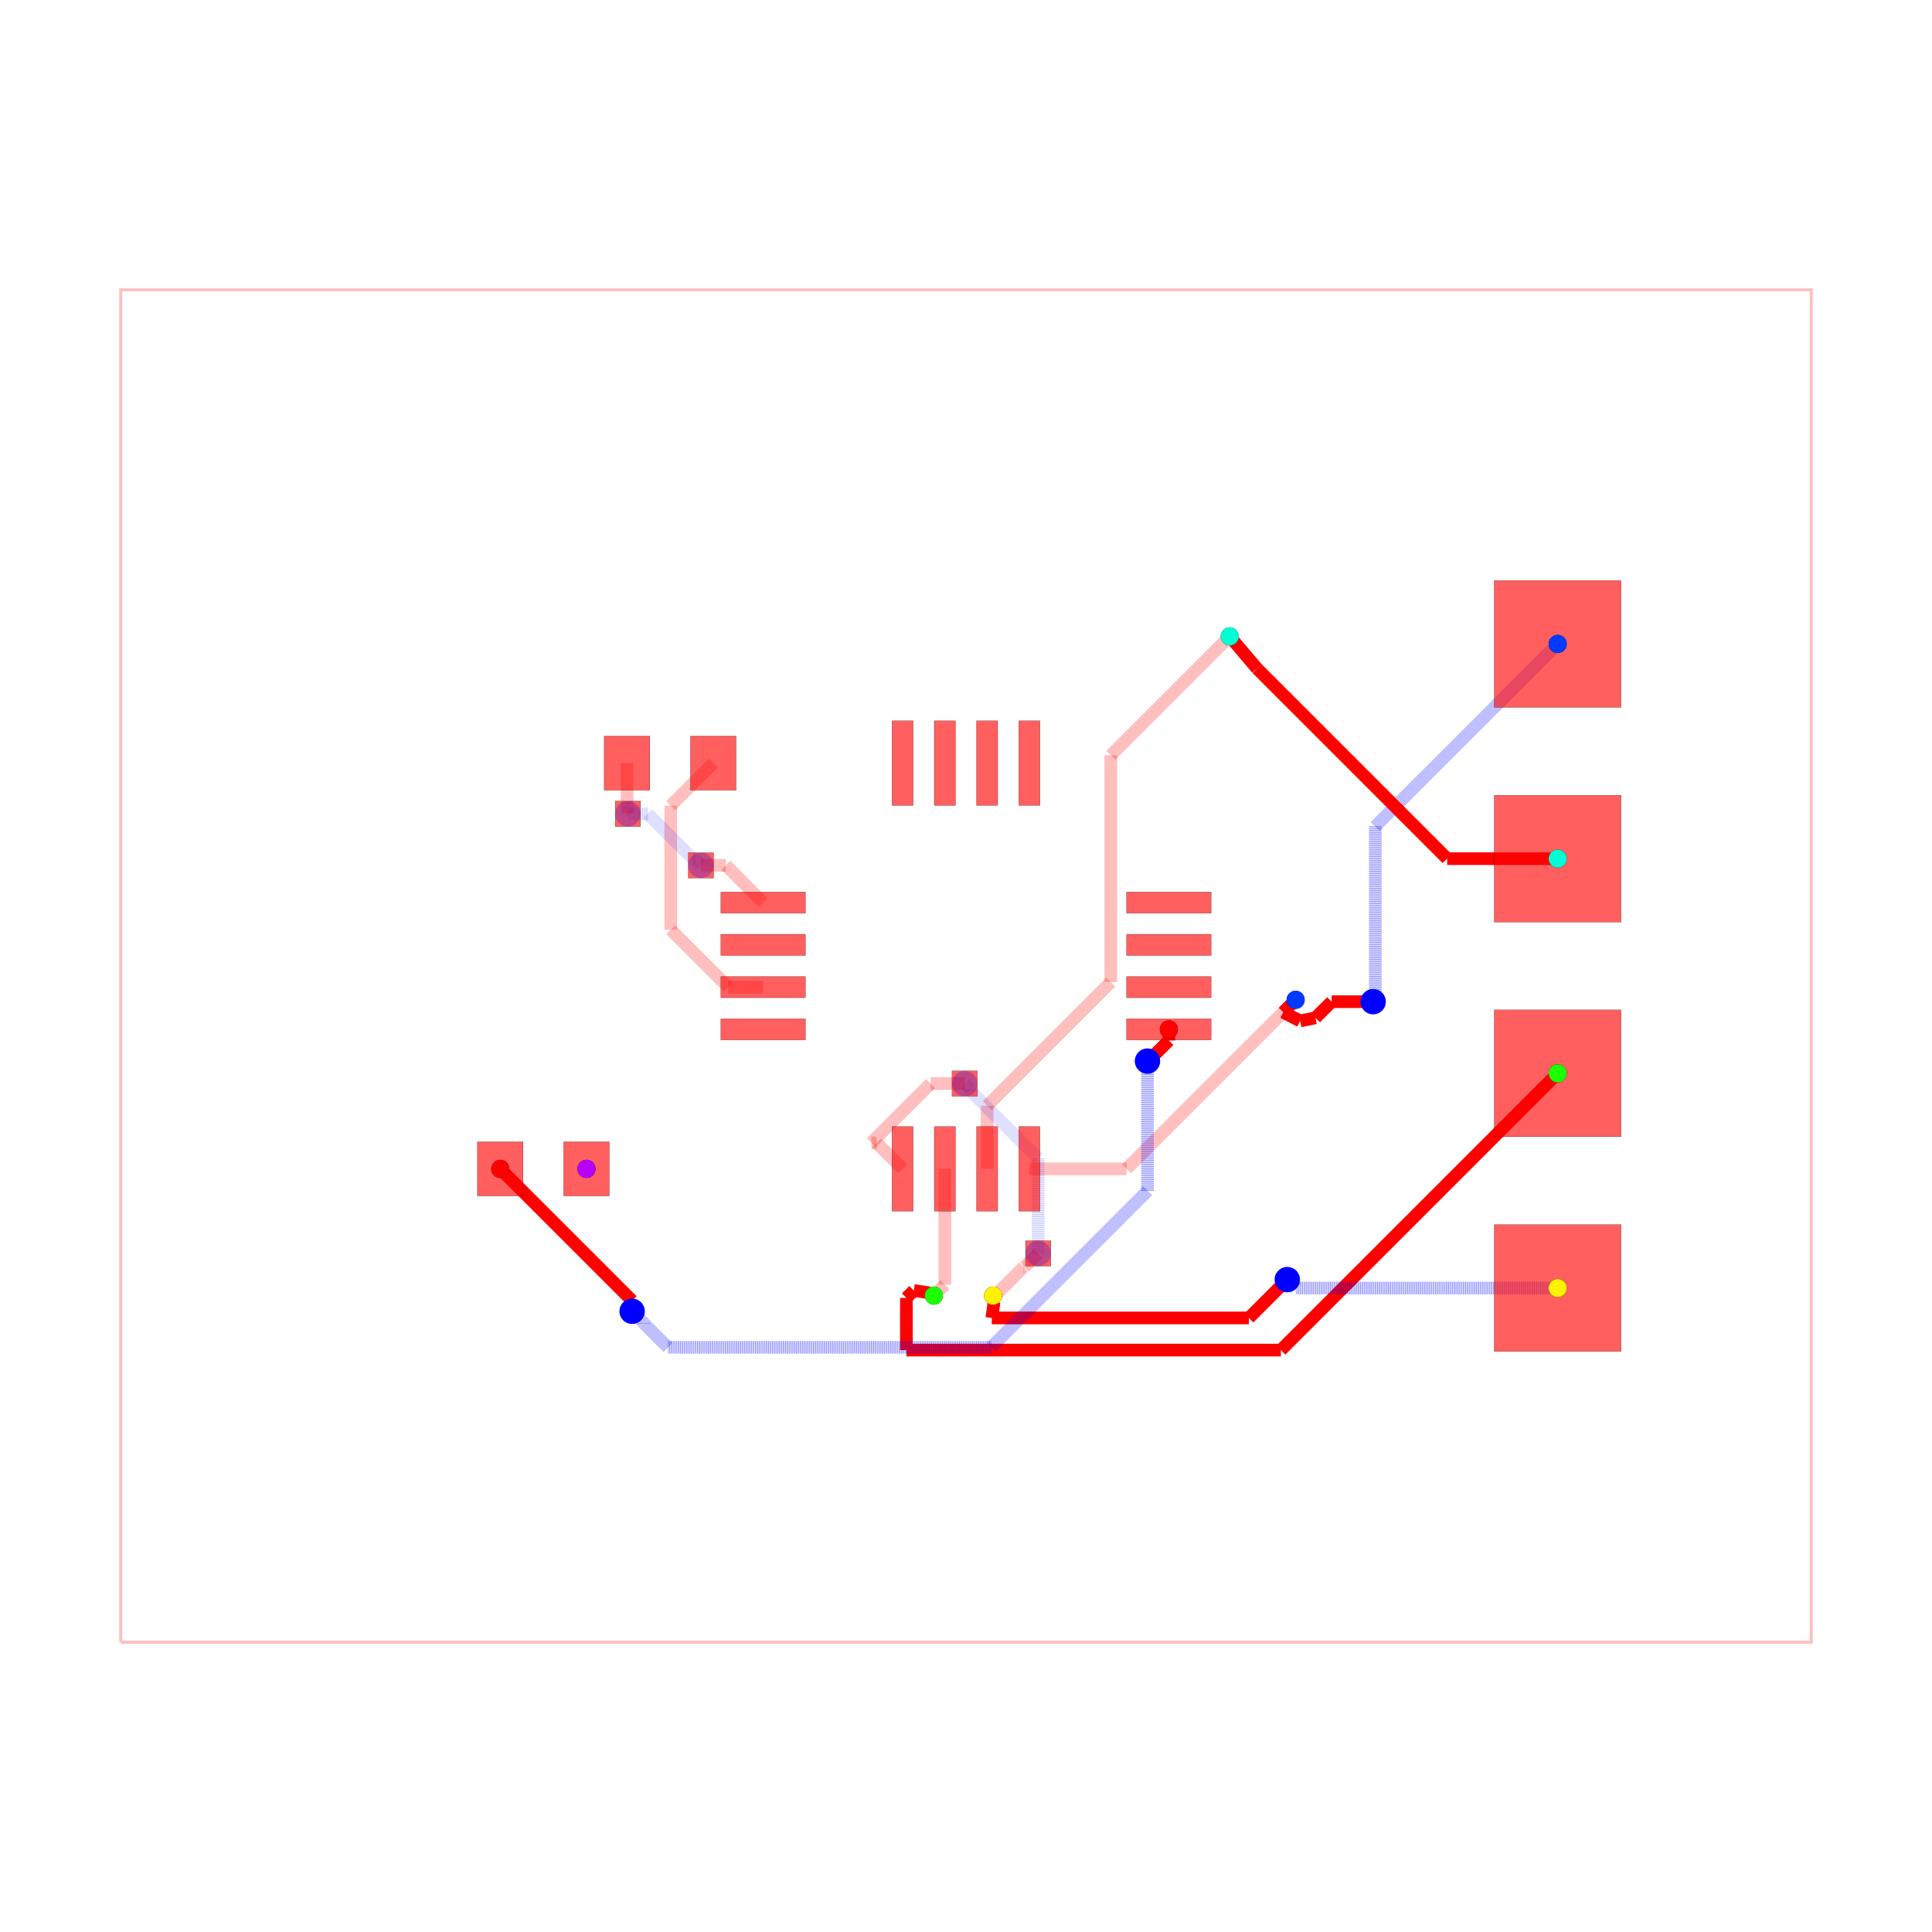
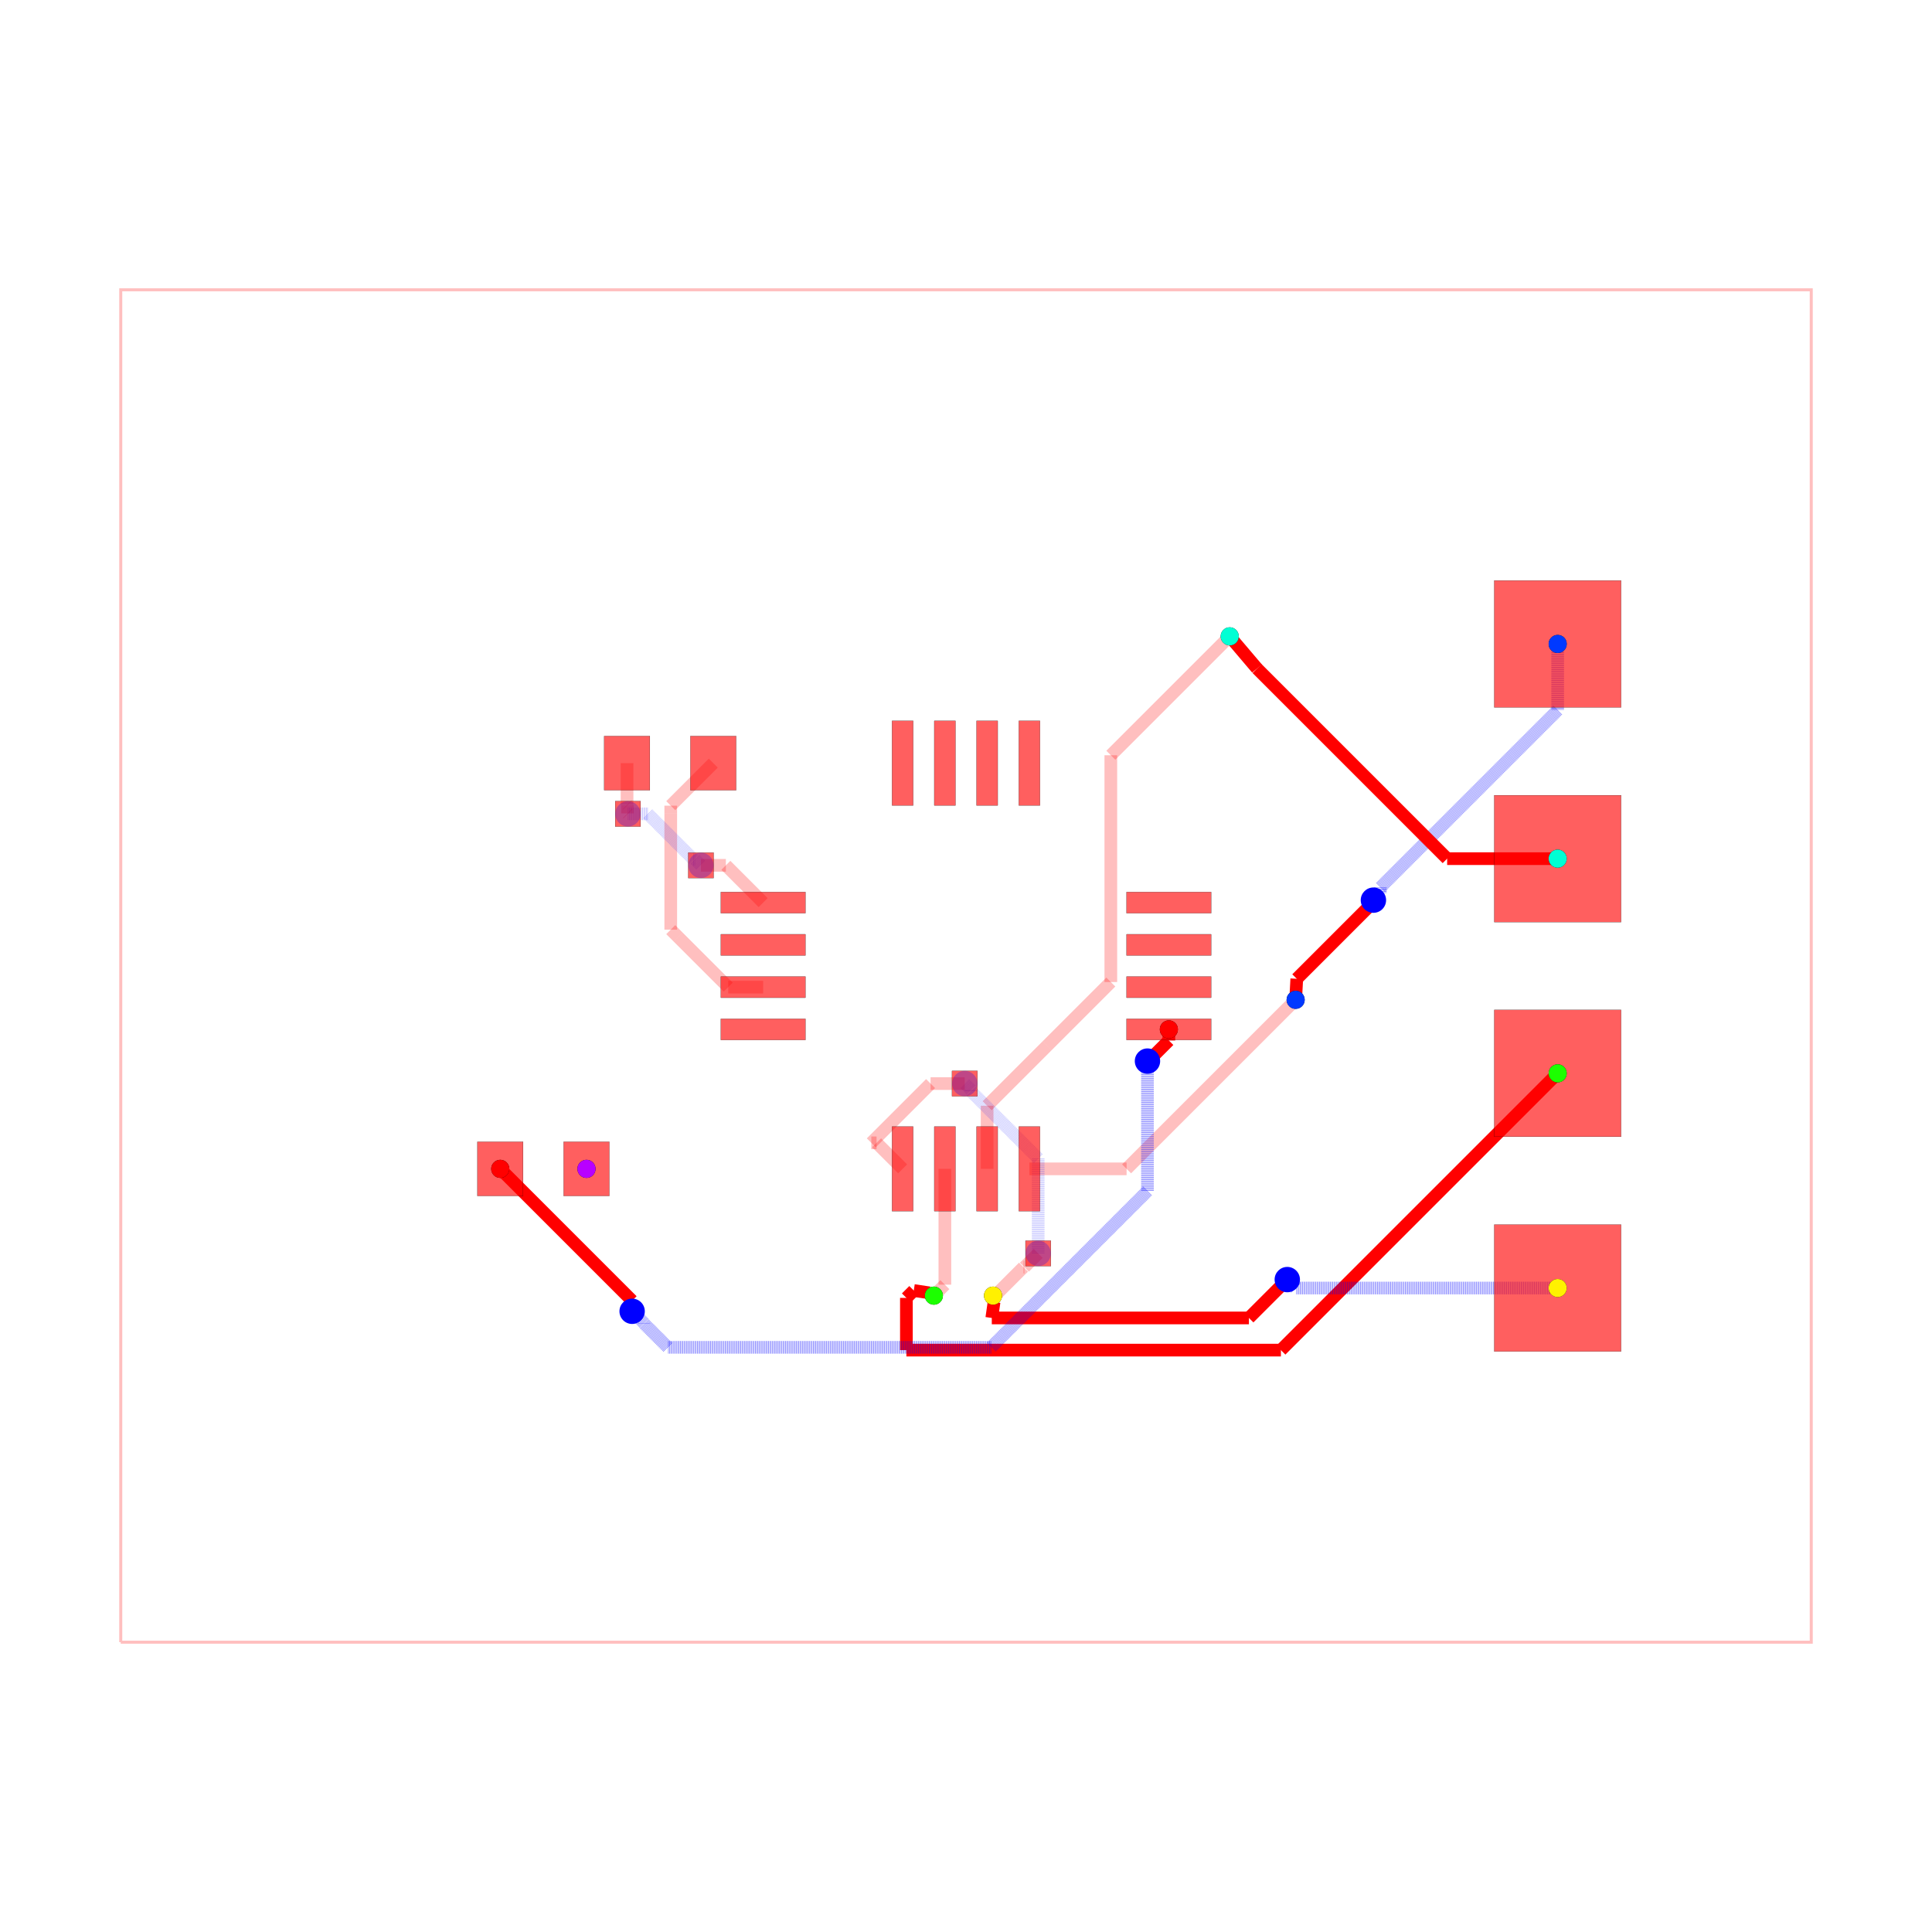
<svg xmlns="http://www.w3.org/2000/svg" width="640" height="640" viewBox="0 0 640 640">
  <rect width="100%" height="100%" fill="white" />
  <g>
    <polyline data-points="-10,-8 10,-8 10,8 -10,8 -10,-8" data-type="line" data-label="" points="40,544 600,544 600,96 40,96 40,544" fill="none" stroke="rgba(255,0,0,0.25)" stroke-width="1px" />
  </g>
  <g>
    <polyline data-points="3.9,-0.4 1.9,-2.4" data-type="line" data-label="" points="429.2,331.2 373.2,387.2" fill="none" stroke="rgba(255,0,0,0.25)" stroke-width="4.2" />
  </g>
  <g>
    <polyline data-points="1.9,-2.4 0.75,-2.4" data-type="line" data-label="" points="373.2,387.2 341,387.2" fill="none" stroke="rgba(255,0,0,0.25)" stroke-width="4.2" />
  </g>
  <g>
    <polyline data-points="3.12,3.9 1.7134299062324274,2.493429906232427" data-type="line" data-label="" points="407.36,210.8 367.976,250.184" fill="none" stroke="rgba(255,0,0,0.25)" stroke-width="4.2" />
  </g>
  <g>
    <polyline data-points="1.7134299062324274,2.493429906232427 1.7134299062324274,-0.189806906484839" data-type="line" data-label="" points="367.976,250.184 367.976,325.315" fill="none" stroke="rgba(255,0,0,0.25)" stroke-width="4.2" />
  </g>
  <g>
    <polyline data-points="1.7134299062324274,-0.189806906484839 0.9593316895566707,-0.9439051231605957" data-type="line" data-label="" points="367.976,325.315 346.861,346.429" fill="none" stroke="rgba(255,0,0,0.25)" stroke-width="4.2" />
  </g>
  <g>
    <polyline data-points="0.9593316895566707,-0.9439051231605957 0.25,-1.6532368127172665" data-type="line" data-label="" points="346.861,346.429 327,366.291" fill="none" stroke="rgba(255,0,0,0.25)" stroke-width="4.2" />
  </g>
  <g>
    <polyline data-points="0.25,-1.6532368127172665 0.25,-2.4" data-type="line" data-label="" points="327,366.291 327,387.2" fill="none" stroke="rgba(255,0,0,0.25)" stroke-width="4.2" />
  </g>
  <g>
    <polyline data-points="-0.25,-2.4 -0.25,-3.77" data-type="line" data-label="" points="313,387.2 313,425.56" fill="none" stroke="rgba(255,0,0,0.25)" stroke-width="4.2" />
  </g>
  <g>
    <polyline data-points="-0.25,-3.77 -0.38,-3.9" data-type="line" data-label="" points="313,425.56 309.36,429.2" fill="none" stroke="rgba(255,0,0,0.25)" stroke-width="4.2" />
  </g>
  <g>
    <polyline data-points="0.3200000000000012,-3.8998999999999997 0.34330906001221106,-3.8998999999999997" data-type="line" data-label="" points="328.96,429.197 329.613,429.197" fill="none" stroke="rgba(255,0,0,0.25)" stroke-width="4.2" />
  </g>
  <g>
    <polyline data-points="0.34330906001221106,-3.8998999999999997 0.6803107191655691,-3.5628983408466417" data-type="line" data-label="" points="329.613,429.197 339.049,419.761" fill="none" stroke="rgba(255,0,0,0.25)" stroke-width="4.2" />
  </g>
  <g>
    <polyline data-points="0.6803107191655691,-3.5628983408466417 0.6911016591533582,-3.5628983408466417" data-type="line" data-label="" points="339.049,419.761 339.351,419.761" fill="none" stroke="rgba(255,0,0,0.25)" stroke-width="4.2" />
  </g>
  <g>
    <polyline data-points="0.6911016591533582,-3.5628983408466417 0.854,-3.4" data-type="line" data-label="" points="339.351,419.761 343.912,415.2" fill="none" stroke="rgba(255,0,0,0.25)" stroke-width="4.2" />
  </g>
  <g>
    <polyline data-points="0.854,-3.4 0.854,-2.2771729676585077" data-type="line" data-label="" points="343.912,415.2 343.912,383.761" fill="none" stroke="rgba(0,0,255,0.25)" stroke-width="4.2" stroke-dasharray="0.2 0.2" />
  </g>
  <g>
    <polyline data-points="0.854,-2.2771729676585077 0.05773987033691186,-1.4809128379954197" data-type="line" data-label="" points="343.912,383.761 321.617,361.466" fill="none" stroke="rgba(0,0,255,0.25)" stroke-width="4.2" stroke-dasharray="0.2 0.2" />
  </g>
  <g>
    <polyline data-points="0.05773987033691186,-1.4809128379954197 0.05773987033691186,-1.4637398703369118" data-type="line" data-label="" points="321.617,361.466 321.617,360.985" fill="none" stroke="rgba(0,0,255,0.25)" stroke-width="4.2" stroke-dasharray="0.2 0.2" />
  </g>
  <g>
    <polyline data-points="0.05773987033691186,-1.4637398703369118 -0.015,-1.391" data-type="line" data-label="" points="321.617,360.985 319.58,358.948" fill="none" stroke="rgba(0,0,255,0.25)" stroke-width="4.2" stroke-dasharray="0.2 0.2" />
  </g>
  <g>
    <polyline data-points="-0.015,-1.391 -0.4192124693808592,-1.391" data-type="line" data-label="" points="319.58,358.948 308.262,358.948" fill="none" stroke="rgba(255,0,0,0.25)" stroke-width="4.2" />
  </g>
  <g>
    <polyline data-points="-0.4192124693808592,-1.391 -1.120253195389395,-2.092040726008536" data-type="line" data-label="" points="308.262,358.948 288.633,378.577" fill="none" stroke="rgba(255,0,0,0.25)" stroke-width="4.2" />
  </g>
  <g>
    <polyline data-points="-1.120253195389395,-2.092040726008536 -1.057959273991464,-2.092040726008536" data-type="line" data-label="" points="288.633,378.577 290.377,378.577" fill="none" stroke="rgba(255,0,0,0.25)" stroke-width="4.2" />
  </g>
  <g>
    <polyline data-points="-1.057959273991464,-2.092040726008536 -0.75,-2.4" data-type="line" data-label="" points="290.377,378.577 299,387.2" fill="none" stroke="rgba(255,0,0,0.25)" stroke-width="4.2" />
  </g>
  <g>
    <polyline data-points="-2.99,2.4 -3.4931321883700064,1.8968678116299937" data-type="line" data-label="" points="236.28,252.8 222.192,266.888" fill="none" stroke="rgba(255,0,0,0.25)" stroke-width="4.2" />
  </g>
  <g>
    <polyline data-points="-3.4931321883700064,1.8968678116299937 -3.4931321883700064,1.8050035707305192" data-type="line" data-label="" points="222.192,266.888 222.192,269.46" fill="none" stroke="rgba(255,0,0,0.25)" stroke-width="4.2" />
  </g>
  <g>
    <polyline data-points="-3.4931321883700064,1.8050035707305192 -3.4931321883700064,0.4301510021312678" data-type="line" data-label="" points="222.192,269.46 222.192,307.956" fill="none" stroke="rgba(255,0,0,0.25)" stroke-width="4.2" />
  </g>
  <g>
    <polyline data-points="-3.4931321883700064,0.4301510021312678 -3.404781339989297,0.3418001537505584" data-type="line" data-label="" points="222.192,307.956 224.666,310.43" fill="none" stroke="rgba(255,0,0,0.25)" stroke-width="4.2" />
  </g>
  <g>
    <polyline data-points="-3.404781339989297,0.3418001537505584 -2.812981186238739,-0.25" data-type="line" data-label="" points="224.666,310.43 241.237,327" fill="none" stroke="rgba(255,0,0,0.25)" stroke-width="4.2" />
  </g>
  <g>
    <polyline data-points="-2.812981186238739,-0.25 -2.4,-0.25" data-type="line" data-label="" points="241.237,327 252.8,327" fill="none" stroke="rgba(255,0,0,0.25)" stroke-width="4.2" />
  </g>
  <g>
    <polyline data-points="-4.01,2.4 -4.01,1.9067591934327308" data-type="line" data-label="" points="207.72,252.8 207.72,266.611" fill="none" stroke="rgba(255,0,0,0.25)" stroke-width="4.2" />
  </g>
  <g>
    <polyline data-points="-4.01,1.9067591934327308 -4.00527262618406,1.902031819616791" data-type="line" data-label="" points="207.72,266.611 207.852,266.743" fill="none" stroke="rgba(255,0,0,0.25)" stroke-width="4.2" />
  </g>
  <g>
    <polyline data-points="-4.00527262618406,1.902031819616791 -4.00527262618406,1.80527262618406" data-type="line" data-label="" points="207.852,266.743 207.852,269.452" fill="none" stroke="rgba(255,0,0,0.25)" stroke-width="4.2" />
  </g>
  <g>
    <polyline data-points="-4.00527262618406,1.80527262618406 -4,1.8" data-type="line" data-label="" points="207.852,269.452 208,269.6" fill="none" stroke="rgba(255,0,0,0.25)" stroke-width="4.2" />
  </g>
  <g>
    <polyline data-points="-4,1.8 -3.763587947760451,1.8" data-type="line" data-label="" points="208,269.6 214.62,269.6" fill="none" stroke="rgba(0,0,255,0.25)" stroke-width="4.2" stroke-dasharray="0.2 0.2" />
  </g>
  <g>
    <polyline data-points="-3.763587947760451,1.8 -3.224399463969464,1.2608115162090132" data-type="line" data-label="" points="214.62,269.6 229.717,284.697" fill="none" stroke="rgba(0,0,255,0.25)" stroke-width="4.2" stroke-dasharray="0.2 0.2" />
  </g>
  <g>
    <polyline data-points="-3.224399463969464,1.2608115162090132 -3.205811516209013,1.2608115162090132" data-type="line" data-label="" points="229.717,284.697 230.237,284.697" fill="none" stroke="rgba(0,0,255,0.25)" stroke-width="4.2" stroke-dasharray="0.2 0.2" />
  </g>
  <g>
    <polyline data-points="-3.205811516209013,1.2608115162090132 -3.136,1.191" data-type="line" data-label="" points="230.237,284.697 232.192,286.652" fill="none" stroke="rgba(0,0,255,0.25)" stroke-width="4.2" stroke-dasharray="0.2 0.2" />
  </g>
  <g>
    <polyline data-points="-3.136,1.191 -2.841,1.191" data-type="line" data-label="" points="232.192,286.652 240.452,286.652" fill="none" stroke="rgba(255,0,0,0.25)" stroke-width="4.2" />
  </g>
  <g>
    <polyline data-points="-2.841,1.191 -2.4,0.75" data-type="line" data-label="" points="240.452,286.652 252.8,299" fill="none" stroke="rgba(255,0,0,0.25)" stroke-width="4.2" />
  </g>
  <g>
-     <polyline data-points="7,3.81 4.842478289325293,1.6524782893252934" data-type="line" data-label="" points="516,213.32 455.589,273.731" fill="none" stroke="rgba(0,0,255,0.5)" stroke-width="4.2" stroke-dasharray="0.2 0.2" />
-   </g>
-   <g>
-     <polyline data-points="4.842478289325293,1.6524782893252934 4.842478289325293,-0.3830545905744778" data-type="line" data-label="" points="455.589,273.731 455.589,330.726" fill="none" stroke="rgba(0,0,255,0.5)" stroke-width="4.2" stroke-dasharray="0.2 0.2" />
-   </g>
-   <g>
-     <polyline data-points="4.842478289325293,-0.3830545905744778 4.842478289325293,-0.3965217106747068" data-type="line" data-label="" points="455.589,330.726 455.589,331.103" fill="none" stroke="rgba(0,0,255,0.5)" stroke-width="4.2" stroke-dasharray="0.2 0.2" />
-   </g>
-   <g>
-     <polyline data-points="4.842478289325293,-0.3965217106747068 4.817,-0.422" data-type="line" data-label="" points="455.589,331.103 454.876,331.816" fill="none" stroke="rgba(0,0,255,0.5)" stroke-width="4.2" stroke-dasharray="0.2 0.2" />
-   </g>
-   <g>
-     <polyline data-points="4.817,-0.422 4.325866456462447,-0.422" data-type="line" data-label="" points="454.876,331.816 441.124,331.816" fill="none" stroke="red" stroke-width="4.2" />
-   </g>
-   <g>
-     <polyline data-points="4.325866456462447,-0.422 4.134632375743963,-0.6132340807184841" data-type="line" data-label="" points="441.124,331.816 435.77,337.171" fill="none" stroke="red" stroke-width="4.2" />
-   </g>
-   <g>
-     <polyline data-points="4.134632375743963,-0.6132340807184841 3.953032999999999,-0.65" data-type="line" data-label="" points="435.77,337.171 430.685,338.2" fill="none" stroke="red" stroke-width="4.2" />
-   </g>
-   <g>
-     <polyline data-points="3.953032999999999,-0.65 3.753033008588991,-0.5469669914110085" data-type="line" data-label="" points="430.685,338.2 425.085,335.315" fill="none" stroke="red" stroke-width="4.2" />
-   </g>
-   <g>
-     <polyline data-points="3.753033008588991,-0.5469669914110085 3.9,-0.4" data-type="line" data-label="" points="425.085,335.315 429.2,331.2" fill="none" stroke="red" stroke-width="4.2" />
-   </g>
-   <g>
-     <polyline data-points="7,1.27 5.692420994490021,1.27" data-type="line" data-label="" points="516,284.44 479.388,284.44" fill="none" stroke="red" stroke-width="4.2" />
-   </g>
-   <g>
-     <polyline data-points="5.692420994490021,1.27 3.4435008943740444,3.5189201001159773" data-type="line" data-label="" points="479.388,284.44 416.418,221.47" fill="none" stroke="red" stroke-width="4.2" />
-   </g>
-   <g>
-     <polyline data-points="3.4435008943740444,3.5189201001159773 3.443178061186958,3.519242933303064" data-type="line" data-label="" points="416.418,221.47 416.409,221.461" fill="none" stroke="red" stroke-width="4.2" />
-   </g>
-   <g>
-     <polyline data-points="3.443178061186958,3.519242933303064 3.120000000000001,3.8998999999999997" data-type="line" data-label="" points="416.409,221.461 407.36,210.803" fill="none" stroke="red" stroke-width="4.2" />
+     <polyline data-points="7,3.81 7,3.0268805946372774" data-type="line" data-label="" points="516,213.32 516,235.247" fill="none" stroke="rgba(0,0,255,0.5)" stroke-width="4.2" stroke-dasharray="0.2 0.2" />
+   </g>
+   <g>
+     <polyline data-points="7,3.0268805946372774 4.902167862673158,0.9290484573104356" data-type="line" data-label="" points="516,235.247 457.261,293.987" fill="none" stroke="rgba(0,0,255,0.5)" stroke-width="4.2" stroke-dasharray="0.2 0.2" />
+   </g>
+   <g>
+     <polyline data-points="4.902167862673158,0.9290484573104356 4.902167862673158,0.8611678626731579" data-type="line" data-label="" points="457.261,293.987 457.261,295.887" fill="none" stroke="rgba(0,0,255,0.5)" stroke-width="4.2" stroke-dasharray="0.2 0.2" />
+   </g>
+   <g>
+     <polyline data-points="4.902167862673158,0.8611678626731579 4.82,0.779" data-type="line" data-label="" points="457.261,295.887 454.96,298.188" fill="none" stroke="rgba(0,0,255,0.5)" stroke-width="4.2" stroke-dasharray="0.2 0.2" />
+   </g>
+   <g>
+     <polyline data-points="4.82,0.779 4.82,0.7555962749501643" data-type="line" data-label="" points="454.96,298.188 454.96,298.843" fill="none" stroke="red" stroke-width="4.2" />
+   </g>
+   <g>
+     <polyline data-points="4.82,0.7555962749501643 3.9133419026315543,-0.15106182241828164" data-type="line" data-label="" points="454.96,298.843 429.574,324.23" fill="none" stroke="red" stroke-width="4.2" />
+   </g>
+   <g>
+     <polyline data-points="3.9133419026315543,-0.15106182241828164 3.8999,-0.40000000000000013" data-type="line" data-label="" points="429.574,324.23 429.197,331.2" fill="none" stroke="red" stroke-width="4.2" />
+   </g>
+   <g>
+     <polyline data-points="7,1.27 5.692462896096973,1.27" data-type="line" data-label="" points="516,284.44 479.389,284.44" fill="none" stroke="red" stroke-width="4.2" />
+   </g>
+   <g>
+     <polyline data-points="5.692462896096973,1.27 3.443522691144734,3.5189402049522394" data-type="line" data-label="" points="479.389,284.44 416.419,221.47" fill="none" stroke="red" stroke-width="4.2" />
+   </g>
+   <g>
+     <polyline data-points="3.443522691144734,3.5189402049522394 3.4429424676867733,3.5195204284102" data-type="line" data-label="" points="416.419,221.47 416.402,221.453" fill="none" stroke="red" stroke-width="4.2" />
+   </g>
+   <g>
+     <polyline data-points="3.4429424676867733,3.5195204284102 3.120000000000001,3.8998999999999997" data-type="line" data-label="" points="416.402,221.453 407.36,210.803" fill="none" stroke="red" stroke-width="4.2" />
  </g>
  <g>
    <polyline data-points="7,-1.27 3.725635146328322,-4.544364853671678" data-type="line" data-label="" points="516,355.56 424.318,447.242" fill="none" stroke="red" stroke-width="4.2" />
  </g>
  <g>
    <polyline data-points="3.725635146328322,-4.544364853671678 -0.7050269212201297,-4.544364853671678" data-type="line" data-label="" points="424.318,447.242 300.259,447.242" fill="none" stroke="red" stroke-width="4.2" />
  </g>
  <g>
    <polyline data-points="-0.7050269212201297,-4.544364853671678 -0.7050269212201297,-3.9266488274065035" data-type="line" data-label="" points="300.259,447.242 300.259,429.946" fill="none" stroke="red" stroke-width="4.2" />
  </g>
  <g>
    <polyline data-points="-0.7050269212201297,-3.9266488274065035 -0.6176809087843261,-3.8393028149707" data-type="line" data-label="" points="300.259,429.946 302.705,427.5" fill="none" stroke="red" stroke-width="4.2" />
  </g>
  <g>
    <polyline data-points="-0.6176809087843261,-3.8393028149707 -0.43303300858899085,-3.867" data-type="line" data-label="" points="302.705,427.5 307.875,428.276" fill="none" stroke="red" stroke-width="4.2" />
  </g>
  <g>
    <polyline data-points="-0.43303300858899085,-3.867 -0.3799999999999988,-3.8998999999999997" data-type="line" data-label="" points="307.875,428.276 309.36,429.197" fill="none" stroke="red" stroke-width="4.2" />
  </g>
  <g>
    <polyline data-points="7,-3.81 4,-3.81" data-type="line" data-label="" points="516,426.68 432,426.68" fill="none" stroke="rgba(0,0,255,0.5)" stroke-width="4.2" stroke-dasharray="0.2 0.2" />
  </g>
  <g>
    <polyline data-points="4,-3.81 3.9010000000000002,-3.81" data-type="line" data-label="" points="432,426.68 429.228,426.68" fill="none" stroke="rgba(0,0,255,0.5)" stroke-width="4.2" stroke-dasharray="0.2 0.2" />
  </g>
  <g>
    <polyline data-points="3.9010000000000002,-3.81 3.801,-3.71" data-type="line" data-label="" points="429.228,426.68 426.428,423.88" fill="none" stroke="rgba(0,0,255,0.5)" stroke-width="4.2" stroke-dasharray="0.2 0.2" />
  </g>
  <g>
    <polyline data-points="3.801,-3.71 3.34719716176732,-4.16380283823268" data-type="line" data-label="" points="426.428,423.88 413.722,436.586" fill="none" stroke="red" stroke-width="4.2" />
  </g>
  <g>
    <polyline data-points="3.34719716176732,-4.16380283823268 0.3051457537830041,-4.16380283823268" data-type="line" data-label="" points="413.722,436.586 328.544,436.586" fill="none" stroke="red" stroke-width="4.2" />
  </g>
  <g>
    <polyline data-points="0.3051457537830041,-4.16380283823268 0.332,-3.9749" data-type="line" data-label="" points="328.544,436.586 329.296,431.297" fill="none" stroke="red" stroke-width="4.2" />
  </g>
  <g>
    <polyline data-points="0.332,-3.9749 0.3200000000000012,-3.8998999999999997" data-type="line" data-label="" points="329.296,431.297 328.96,429.197" fill="none" stroke="red" stroke-width="4.2" />
  </g>
  <g>
    <polyline data-points="2.4,-0.75 2.4,-0.8811436906133352" data-type="line" data-label="" points="387.2,341 387.2,344.672" fill="none" stroke="red" stroke-width="4.2" />
  </g>
  <g>
    <polyline data-points="2.4,-0.8811436906133352 2.1607127082959416,-1.1204309823173935" data-type="line" data-label="" points="387.2,344.672 380.5,351.372" fill="none" stroke="red" stroke-width="4.2" />
  </g>
  <g>
    <polyline data-points="2.1607127082959416,-1.1204309823173935 2.1515360090936158,-1.1204309823173935" data-type="line" data-label="" points="380.5,351.372 380.243,351.372" fill="none" stroke="red" stroke-width="4.2" />
  </g>
  <g>
    <polyline data-points="2.1515360090936158,-1.1204309823173935 2.146966991411009,-1.125" data-type="line" data-label="" points="380.243,351.372 380.115,351.5" fill="none" stroke="red" stroke-width="4.2" />
  </g>
  <g>
    <polyline data-points="2.146966991411009,-1.125 2.146966991411009,-2.6612856580202564" data-type="line" data-label="" points="380.115,351.5 380.115,394.516" fill="none" stroke="rgba(0,0,255,0.5)" stroke-width="4.2" stroke-dasharray="0.2 0.2" />
  </g>
  <g>
    <polyline data-points="2.146966991411009,-2.6612856580202564 0.29698377081047944,-4.511268878620786" data-type="line" data-label="" points="380.115,394.516 328.316,446.316" fill="none" stroke="rgba(0,0,255,0.5)" stroke-width="4.2" stroke-dasharray="0.2 0.2" />
  </g>
  <g>
    <polyline data-points="0.29698377081047944,-4.511268878620786 -3.527635964544224,-4.511268878620786" data-type="line" data-label="" points="328.316,446.316 221.226,446.316" fill="none" stroke="rgba(0,0,255,0.5)" stroke-width="4.2" stroke-dasharray="0.2 0.2" />
  </g>
  <g>
    <polyline data-points="-3.527635964544224,-4.511268878620786 -3.81117447016082,-4.22773037300419" data-type="line" data-label="" points="221.226,446.316 213.287,438.376" fill="none" stroke="rgba(0,0,255,0.5)" stroke-width="4.2" stroke-dasharray="0.2 0.2" />
  </g>
  <g>
    <polyline data-points="-3.81117447016082,-4.22773037300419 -3.81117447016082,-4.22382552983918" data-type="line" data-label="" points="213.287,438.376 213.287,438.267" fill="none" stroke="rgba(0,0,255,0.5)" stroke-width="4.2" stroke-dasharray="0.2 0.2" />
  </g>
  <g>
    <polyline data-points="-3.81117447016082,-4.22382552983918 -3.95,-4.085" data-type="line" data-label="" points="213.287,438.267 209.4,434.38" fill="none" stroke="rgba(0,0,255,0.5)" stroke-width="4.2" stroke-dasharray="0.2 0.2" />
  </g>
  <g>
    <polyline data-points="-3.95,-4.085 -3.95,-3.9599999999999995" data-type="line" data-label="" points="209.4,434.38 209.4,430.88" fill="none" stroke="red" stroke-width="4.2" />
  </g>
  <g>
    <polyline data-points="-3.95,-3.9599999999999995 -5.51,-2.4" data-type="line" data-label="" points="209.4,430.88 165.72,387.2" fill="none" stroke="red" stroke-width="4.2" />
  </g>
  <g>
    <rect data-type="rect" data-label="top" data-x="-2.4" data-y="0.75" x="238.8" y="295.5" width="28" height="7" fill="rgba(255,0,0,0.25)" stroke="black" stroke-width="0.036" />
  </g>
  <g>
    <rect data-type="rect" data-label="top" data-x="-2.4" data-y="0.25" x="238.8" y="309.5" width="28" height="7" fill="rgba(255,0,0,0.25)" stroke="black" stroke-width="0.036" />
  </g>
  <g>
    <rect data-type="rect" data-label="top" data-x="-2.4" data-y="-0.25" x="238.8" y="323.5" width="28" height="7" fill="rgba(255,0,0,0.25)" stroke="black" stroke-width="0.036" />
  </g>
  <g>
    <rect data-type="rect" data-label="top" data-x="-2.4" data-y="-0.75" x="238.8" y="337.5" width="28" height="7" fill="rgba(255,0,0,0.25)" stroke="black" stroke-width="0.036" />
  </g>
  <g>
    <rect data-type="rect" data-label="top source_trace_4" data-x="-0.75" data-y="-2.4" x="295.5" y="373.2" width="7" height="28" fill="rgba(255,0,0,0.25)" stroke="black" stroke-width="0.036" />
  </g>
  <g>
    <rect data-type="rect" data-label="top source_trace_5" data-x="-0.25" data-y="-2.4" x="309.5" y="373.2" width="7" height="28" fill="rgba(255,0,0,0.25)" stroke="black" stroke-width="0.036" />
  </g>
  <g>
    <rect data-type="rect" data-label="top source_trace_6" data-x="0.25" data-y="-2.4" x="323.5" y="373.2" width="7" height="28" fill="rgba(255,0,0,0.25)" stroke="black" stroke-width="0.036" />
  </g>
  <g>
    <rect data-type="rect" data-label="top source_trace_7" data-x="0.75" data-y="-2.4" x="337.5" y="373.2" width="7" height="28" fill="rgba(255,0,0,0.25)" stroke="black" stroke-width="0.036" />
  </g>
  <g>
    <rect data-type="rect" data-label="top source_trace_2" data-x="2.4" data-y="-0.75" x="373.2" y="337.5" width="28" height="7" fill="rgba(255,0,0,0.25)" stroke="black" stroke-width="0.036" />
  </g>
  <g>
    <rect data-type="rect" data-label="top" data-x="2.4" data-y="-0.25" x="373.2" y="323.5" width="28" height="7" fill="rgba(255,0,0,0.25)" stroke="black" stroke-width="0.036" />
  </g>
  <g>
    <rect data-type="rect" data-label="top" data-x="2.4" data-y="0.25" x="373.2" y="309.5" width="28" height="7" fill="rgba(255,0,0,0.25)" stroke="black" stroke-width="0.036" />
  </g>
  <g>
    <rect data-type="rect" data-label="top" data-x="2.4" data-y="0.75" x="373.2" y="295.5" width="28" height="7" fill="rgba(255,0,0,0.25)" stroke="black" stroke-width="0.036" />
  </g>
  <g>
    <rect data-type="rect" data-label="top" data-x="0.75" data-y="2.4" x="337.5" y="238.8" width="7" height="28" fill="rgba(255,0,0,0.25)" stroke="black" stroke-width="0.036" />
  </g>
  <g>
    <rect data-type="rect" data-label="top" data-x="0.25" data-y="2.4" x="323.5" y="238.8" width="7" height="28" fill="rgba(255,0,0,0.25)" stroke="black" stroke-width="0.036" />
  </g>
  <g>
    <rect data-type="rect" data-label="top" data-x="-0.25" data-y="2.4" x="309.5" y="238.8" width="7" height="28" fill="rgba(255,0,0,0.25)" stroke="black" stroke-width="0.036" />
  </g>
  <g>
    <rect data-type="rect" data-label="top" data-x="-0.75" data-y="2.4" x="295.5" y="238.8" width="7" height="28" fill="rgba(255,0,0,0.25)" stroke="black" stroke-width="0.036" />
  </g>
  <g>
    <rect data-type="rect" data-label="top" data-x="-4.01" data-y="2.4" x="200.16" y="243.84" width="15.12" height="17.92" fill="rgba(255,0,0,0.25)" stroke="black" stroke-width="0.036" />
  </g>
  <g>
    <rect data-type="rect" data-label="top" data-x="-2.99" data-y="2.4" x="228.72" y="243.84" width="15.12" height="17.92" fill="rgba(255,0,0,0.25)" stroke="black" stroke-width="0.036" />
  </g>
  <g>
    <rect data-type="rect" data-label="top source_trace_2" data-x="-5.51" data-y="-2.4" x="158.16" y="378.24" width="15.12" height="17.92" fill="rgba(255,0,0,0.25)" stroke="black" stroke-width="0.036" />
  </g>
  <g>
    <rect data-type="rect" data-label="top source_net_0" data-x="-4.49" data-y="-2.4" x="186.72" y="378.24" width="15.12" height="17.92" fill="rgba(255,0,0,0.25)" stroke="black" stroke-width="0.036" />
  </g>
  <g>
    <rect data-type="rect" data-label="top source_trace_4 bottom source_trace_4" data-x="7" data-y="-3.81" x="495" y="405.68" width="42" height="42" fill="rgba(255,0,0,0.25)" stroke="black" stroke-width="0.036" />
  </g>
  <g>
    <rect data-type="rect" data-label="top source_trace_5 bottom source_trace_5" data-x="7" data-y="-1.27" x="495" y="334.56" width="42" height="42" fill="rgba(255,0,0,0.25)" stroke="black" stroke-width="0.036" />
  </g>
  <g>
    <rect data-type="rect" data-label="top source_trace_6 bottom source_trace_6" data-x="7" data-y="1.27" x="495" y="263.44" width="42" height="42" fill="rgba(255,0,0,0.25)" stroke="black" stroke-width="0.036" />
  </g>
  <g>
    <rect data-type="rect" data-label="top source_trace_7 bottom source_trace_7" data-x="7" data-y="3.81" x="495" y="192.32" width="42" height="42" fill="rgba(255,0,0,0.25)" stroke="black" stroke-width="0.036" />
  </g>
  <g>
    <rect data-type="rect" data-label="top source_trace_4 bottom source_trace_4" data-x="0.854" data-y="-3.4" x="339.712" y="411" width="8.4" height="8.4" fill="rgba(255,0,0,0.25)" stroke="black" stroke-width="0.036" />
  </g>
  <g>
    <rect data-type="rect" data-label="top source_trace_4 bottom source_trace_4" data-x="-0.015" data-y="-1.391" x="315.38" y="354.748" width="8.4" height="8.4" fill="rgba(255,0,0,0.25)" stroke="black" stroke-width="0.036" />
  </g>
  <g>
    <rect data-type="rect" data-label="top bottom" data-x="-4" data-y="1.8" x="203.8" y="265.4" width="8.4" height="8.4" fill="rgba(255,0,0,0.25)" stroke="black" stroke-width="0.036" />
  </g>
  <g>
    <rect data-type="rect" data-label="top bottom" data-x="-3.136" data-y="1.191" x="227.992" y="282.452" width="8.4" height="8.4" fill="rgba(255,0,0,0.25)" stroke="black" stroke-width="0.036" />
  </g>
  <g>
    <rect data-type="rect" data-label="top" data-x="-2.4" data-y="0.75" x="238.8" y="295.5" width="28" height="7" fill="rgba(255,0,0,0.5)" stroke="black" stroke-width="0.036" />
  </g>
  <g>
    <rect data-type="rect" data-label="top" data-x="-2.4" data-y="0.25" x="238.8" y="309.5" width="28" height="7" fill="rgba(255,0,0,0.5)" stroke="black" stroke-width="0.036" />
  </g>
  <g>
    <rect data-type="rect" data-label="top" data-x="-2.4" data-y="-0.25" x="238.8" y="323.5" width="28" height="7" fill="rgba(255,0,0,0.5)" stroke="black" stroke-width="0.036" />
  </g>
  <g>
    <rect data-type="rect" data-label="top" data-x="-2.4" data-y="-0.75" x="238.8" y="337.5" width="28" height="7" fill="rgba(255,0,0,0.5)" stroke="black" stroke-width="0.036" />
  </g>
  <g>
    <rect data-type="rect" data-label="top source_trace_4" data-x="-0.75" data-y="-2.4" x="295.5" y="373.2" width="7" height="28" fill="rgba(255,0,0,0.5)" stroke="black" stroke-width="0.036" />
  </g>
  <g>
    <rect data-type="rect" data-label="top source_trace_5" data-x="-0.25" data-y="-2.4" x="309.5" y="373.2" width="7" height="28" fill="rgba(255,0,0,0.5)" stroke="black" stroke-width="0.036" />
  </g>
  <g>
    <rect data-type="rect" data-label="top source_trace_6" data-x="0.25" data-y="-2.4" x="323.5" y="373.2" width="7" height="28" fill="rgba(255,0,0,0.5)" stroke="black" stroke-width="0.036" />
  </g>
  <g>
    <rect data-type="rect" data-label="top source_trace_7" data-x="0.75" data-y="-2.4" x="337.5" y="373.2" width="7" height="28" fill="rgba(255,0,0,0.5)" stroke="black" stroke-width="0.036" />
  </g>
  <g>
    <rect data-type="rect" data-label="top source_trace_2" data-x="2.4" data-y="-0.75" x="373.2" y="337.5" width="28" height="7" fill="rgba(255,0,0,0.5)" stroke="black" stroke-width="0.036" />
  </g>
  <g>
    <rect data-type="rect" data-label="top" data-x="2.4" data-y="-0.25" x="373.2" y="323.5" width="28" height="7" fill="rgba(255,0,0,0.5)" stroke="black" stroke-width="0.036" />
  </g>
  <g>
    <rect data-type="rect" data-label="top" data-x="2.4" data-y="0.25" x="373.2" y="309.5" width="28" height="7" fill="rgba(255,0,0,0.5)" stroke="black" stroke-width="0.036" />
  </g>
  <g>
    <rect data-type="rect" data-label="top" data-x="2.4" data-y="0.75" x="373.2" y="295.5" width="28" height="7" fill="rgba(255,0,0,0.5)" stroke="black" stroke-width="0.036" />
  </g>
  <g>
    <rect data-type="rect" data-label="top" data-x="0.75" data-y="2.4" x="337.5" y="238.8" width="7" height="28" fill="rgba(255,0,0,0.5)" stroke="black" stroke-width="0.036" />
  </g>
  <g>
    <rect data-type="rect" data-label="top" data-x="0.25" data-y="2.4" x="323.5" y="238.8" width="7" height="28" fill="rgba(255,0,0,0.5)" stroke="black" stroke-width="0.036" />
  </g>
  <g>
    <rect data-type="rect" data-label="top" data-x="-0.25" data-y="2.4" x="309.5" y="238.8" width="7" height="28" fill="rgba(255,0,0,0.5)" stroke="black" stroke-width="0.036" />
  </g>
  <g>
    <rect data-type="rect" data-label="top" data-x="-0.75" data-y="2.4" x="295.5" y="238.8" width="7" height="28" fill="rgba(255,0,0,0.5)" stroke="black" stroke-width="0.036" />
  </g>
  <g>
    <rect data-type="rect" data-label="top" data-x="-4.01" data-y="2.4" x="200.16" y="243.84" width="15.12" height="17.92" fill="rgba(255,0,0,0.5)" stroke="black" stroke-width="0.036" />
  </g>
  <g>
    <rect data-type="rect" data-label="top" data-x="-2.99" data-y="2.4" x="228.72" y="243.84" width="15.12" height="17.92" fill="rgba(255,0,0,0.5)" stroke="black" stroke-width="0.036" />
  </g>
  <g>
    <rect data-type="rect" data-label="top source_trace_2" data-x="-5.51" data-y="-2.4" x="158.16" y="378.24" width="15.12" height="17.92" fill="rgba(255,0,0,0.5)" stroke="black" stroke-width="0.036" />
  </g>
  <g>
    <rect data-type="rect" data-label="top source_net_0" data-x="-4.49" data-y="-2.4" x="186.72" y="378.24" width="15.12" height="17.92" fill="rgba(255,0,0,0.5)" stroke="black" stroke-width="0.036" />
  </g>
  <g>
    <rect data-type="rect" data-label="top source_trace_4 bottom source_trace_4" data-x="7" data-y="-3.81" x="495" y="405.68" width="42" height="42" fill="rgba(255,0,0,0.5)" stroke="black" stroke-width="0.036" />
  </g>
  <g>
    <rect data-type="rect" data-label="top source_trace_5 bottom source_trace_5" data-x="7" data-y="-1.27" x="495" y="334.56" width="42" height="42" fill="rgba(255,0,0,0.5)" stroke="black" stroke-width="0.036" />
  </g>
  <g>
    <rect data-type="rect" data-label="top source_trace_6 bottom source_trace_6" data-x="7" data-y="1.27" x="495" y="263.44" width="42" height="42" fill="rgba(255,0,0,0.5)" stroke="black" stroke-width="0.036" />
  </g>
  <g>
    <rect data-type="rect" data-label="top source_trace_7 bottom source_trace_7" data-x="7" data-y="3.81" x="495" y="192.32" width="42" height="42" fill="rgba(255,0,0,0.5)" stroke="black" stroke-width="0.036" />
  </g>
  <g>
    <rect data-type="rect" data-label="top source_trace_4 bottom source_trace_4" data-x="0.854" data-y="-3.4" x="339.712" y="411" width="8.4" height="8.4" fill="rgba(255,0,0,0.5)" stroke="black" stroke-width="0.036" />
  </g>
  <g>
    <rect data-type="rect" data-label="top source_trace_4 bottom source_trace_4" data-x="-0.015" data-y="-1.391" x="315.38" y="354.748" width="8.4" height="8.4" fill="rgba(255,0,0,0.5)" stroke="black" stroke-width="0.036" />
  </g>
  <g>
    <rect data-type="rect" data-label="top bottom" data-x="-4" data-y="1.8" x="203.8" y="265.4" width="8.4" height="8.4" fill="rgba(255,0,0,0.5)" stroke="black" stroke-width="0.036" />
  </g>
  <g>
    <rect data-type="rect" data-label="top bottom" data-x="-3.136" data-y="1.191" x="227.992" y="282.452" width="8.4" height="8.4" fill="rgba(255,0,0,0.5)" stroke="black" stroke-width="0.036" />
  </g>
  <circle data-type="circle" data-label="" data-x="0.854" data-y="-3.4" cx="343.912" cy="415.2" r="4.2" fill="rgba(0,0,255,0.25)" stroke="none" stroke-width="0.036" />
  <circle data-type="circle" data-label="" data-x="-0.015" data-y="-1.391" cx="319.58" cy="358.948" r="4.2" fill="rgba(0,0,255,0.25)" stroke="none" stroke-width="0.036" />
  <circle data-type="circle" data-label="" data-x="-4" data-y="1.8" cx="208" cy="269.6" r="4.2" fill="rgba(0,0,255,0.25)" stroke="none" stroke-width="0.036" />
  <circle data-type="circle" data-label="" data-x="-3.136" data-y="1.191" cx="232.192" cy="286.652" r="4.2" fill="rgba(0,0,255,0.25)" stroke="none" stroke-width="0.036" />
-   <circle data-type="circle" data-label="" data-x="4.817" data-y="-0.422" cx="454.876" cy="331.816" r="4.2" fill="blue" stroke="none" stroke-width="0.036" />
+   <circle data-type="circle" data-label="" data-x="4.82" data-y="0.779" cx="454.96" cy="298.188" r="4.2" fill="blue" stroke="none" stroke-width="0.036" />
  <circle data-type="circle" data-label="" data-x="3.801" data-y="-3.71" cx="426.428" cy="423.88" r="4.2" fill="blue" stroke="none" stroke-width="0.036" />
  <circle data-type="circle" data-label="" data-x="2.146966991411009" data-y="-1.125" cx="380.115" cy="351.5" r="4.2" fill="blue" stroke="none" stroke-width="0.036" />
  <circle data-type="circle" data-label="" data-x="-3.95" data-y="-4.085" cx="209.4" cy="434.38" r="4.2" fill="blue" stroke="none" stroke-width="0.036" />
  <g>
    <circle data-type="point" data-label="source_trace_2 pcb_port_22" data-x="-5.51" data-y="-2.4" cx="165.72" cy="387.2" r="3" fill="black" />
  </g>
  <g>
    <circle data-type="point" data-label="source_trace_2 pcb_port_8" data-x="2.4" data-y="-0.75" cx="387.2" cy="341" r="3" fill="black" />
  </g>
  <g>
    <circle data-type="point" data-label="source_trace_4 pcb_port_18" data-x="7" data-y="-3.81" cx="516" cy="426.68" r="3" fill="black" />
  </g>
  <g>
    <circle data-type="point" data-label="source_trace_4 " data-x="0.3200000000000012" data-y="-3.8998999999999997" cx="328.96" cy="429.197" r="3" fill="black" />
  </g>
  <g>
    <circle data-type="point" data-label="source_trace_5 pcb_port_19" data-x="7" data-y="-1.27" cx="516" cy="355.56" r="3" fill="black" />
  </g>
  <g>
    <circle data-type="point" data-label="source_trace_5 " data-x="-0.3799999999999988" data-y="-3.8998999999999997" cx="309.36" cy="429.197" r="3" fill="black" />
  </g>
  <g>
    <circle data-type="point" data-label="source_trace_6 pcb_port_20" data-x="7" data-y="1.27" cx="516" cy="284.44" r="3" fill="black" />
  </g>
  <g>
    <circle data-type="point" data-label="source_trace_6 " data-x="3.120000000000001" data-y="3.8998999999999997" cx="407.36" cy="210.803" r="3" fill="black" />
  </g>
  <g>
    <circle data-type="point" data-label="source_trace_7 pcb_port_21" data-x="7" data-y="3.81" cx="516" cy="213.32" r="3" fill="black" />
  </g>
  <g>
    <circle data-type="point" data-label="source_trace_7 " data-x="3.8999" data-y="-0.40000000000000013" cx="429.197" cy="331.2" r="3" fill="black" />
  </g>
  <g>
    <circle data-type="point" data-label="source_net_0 pcb_port_23" data-x="-4.49" data-y="-2.4" cx="194.28" cy="387.2" r="3" fill="black" />
  </g>
  <g>
    <circle data-type="point" data-label="source_trace_2 source_trace_2 top" data-x="-5.51" data-y="-2.4" cx="165.72" cy="387.2" r="3" fill="hsl(0, 100%, 50%)" />
  </g>
  <g>
    <circle data-type="point" data-label="source_trace_2 source_trace_2 top" data-x="2.4" data-y="-0.75" cx="387.2" cy="341" r="3" fill="hsl(0, 100%, 50%)" />
  </g>
  <g>
    <circle data-type="point" data-label="source_trace_4 source_trace_4 top" data-x="7" data-y="-3.81" cx="516" cy="426.68" r="3" fill="hsl(56.667, 100%, 50%)" />
  </g>
  <g>
    <circle data-type="point" data-label="source_trace_4 source_trace_4 top" data-x="0.3200000000000012" data-y="-3.8998999999999997" cx="328.96" cy="429.197" r="3" fill="hsl(56.667, 100%, 50%)" />
  </g>
  <g>
    <circle data-type="point" data-label="source_trace_5 source_trace_5 top" data-x="7" data-y="-1.27" cx="516" cy="355.56" r="3" fill="hsl(113.333, 100%, 50%)" />
  </g>
  <g>
    <circle data-type="point" data-label="source_trace_5 source_trace_5 top" data-x="-0.3799999999999988" data-y="-3.8998999999999997" cx="309.36" cy="429.197" r="3" fill="hsl(113.333, 100%, 50%)" />
  </g>
  <g>
    <circle data-type="point" data-label="source_trace_6 source_trace_6 top" data-x="7" data-y="1.27" cx="516" cy="284.44" r="3" fill="hsl(170, 100%, 50%)" />
  </g>
  <g>
    <circle data-type="point" data-label="source_trace_6 source_trace_6 top" data-x="3.120000000000001" data-y="3.8998999999999997" cx="407.36" cy="210.803" r="3" fill="hsl(170, 100%, 50%)" />
  </g>
  <g>
    <circle data-type="point" data-label="source_trace_7 source_trace_7 top" data-x="7" data-y="3.81" cx="516" cy="213.32" r="3" fill="hsl(226.667, 100%, 50%)" />
  </g>
  <g>
    <circle data-type="point" data-label="source_trace_7 source_trace_7 top" data-x="3.8999" data-y="-0.40000000000000013" cx="429.197" cy="331.2" r="3" fill="hsl(226.667, 100%, 50%)" />
  </g>
  <g>
    <circle data-type="point" data-label="source_net_0 source_net_0 top" data-x="-4.49" data-y="-2.4" cx="194.28" cy="387.2" r="3" fill="hsl(283.333, 100%, 50%)" />
  </g>
  <g id="crosshair" style="display: none">
    <line id="crosshair-h" y1="0" y2="640" stroke="#666" stroke-width="0.5" />
    <line id="crosshair-v" x1="0" x2="640" stroke="#666" stroke-width="0.5" />
    <text id="coordinates" font-family="monospace" font-size="12" fill="#666" />
  </g>
</svg>
